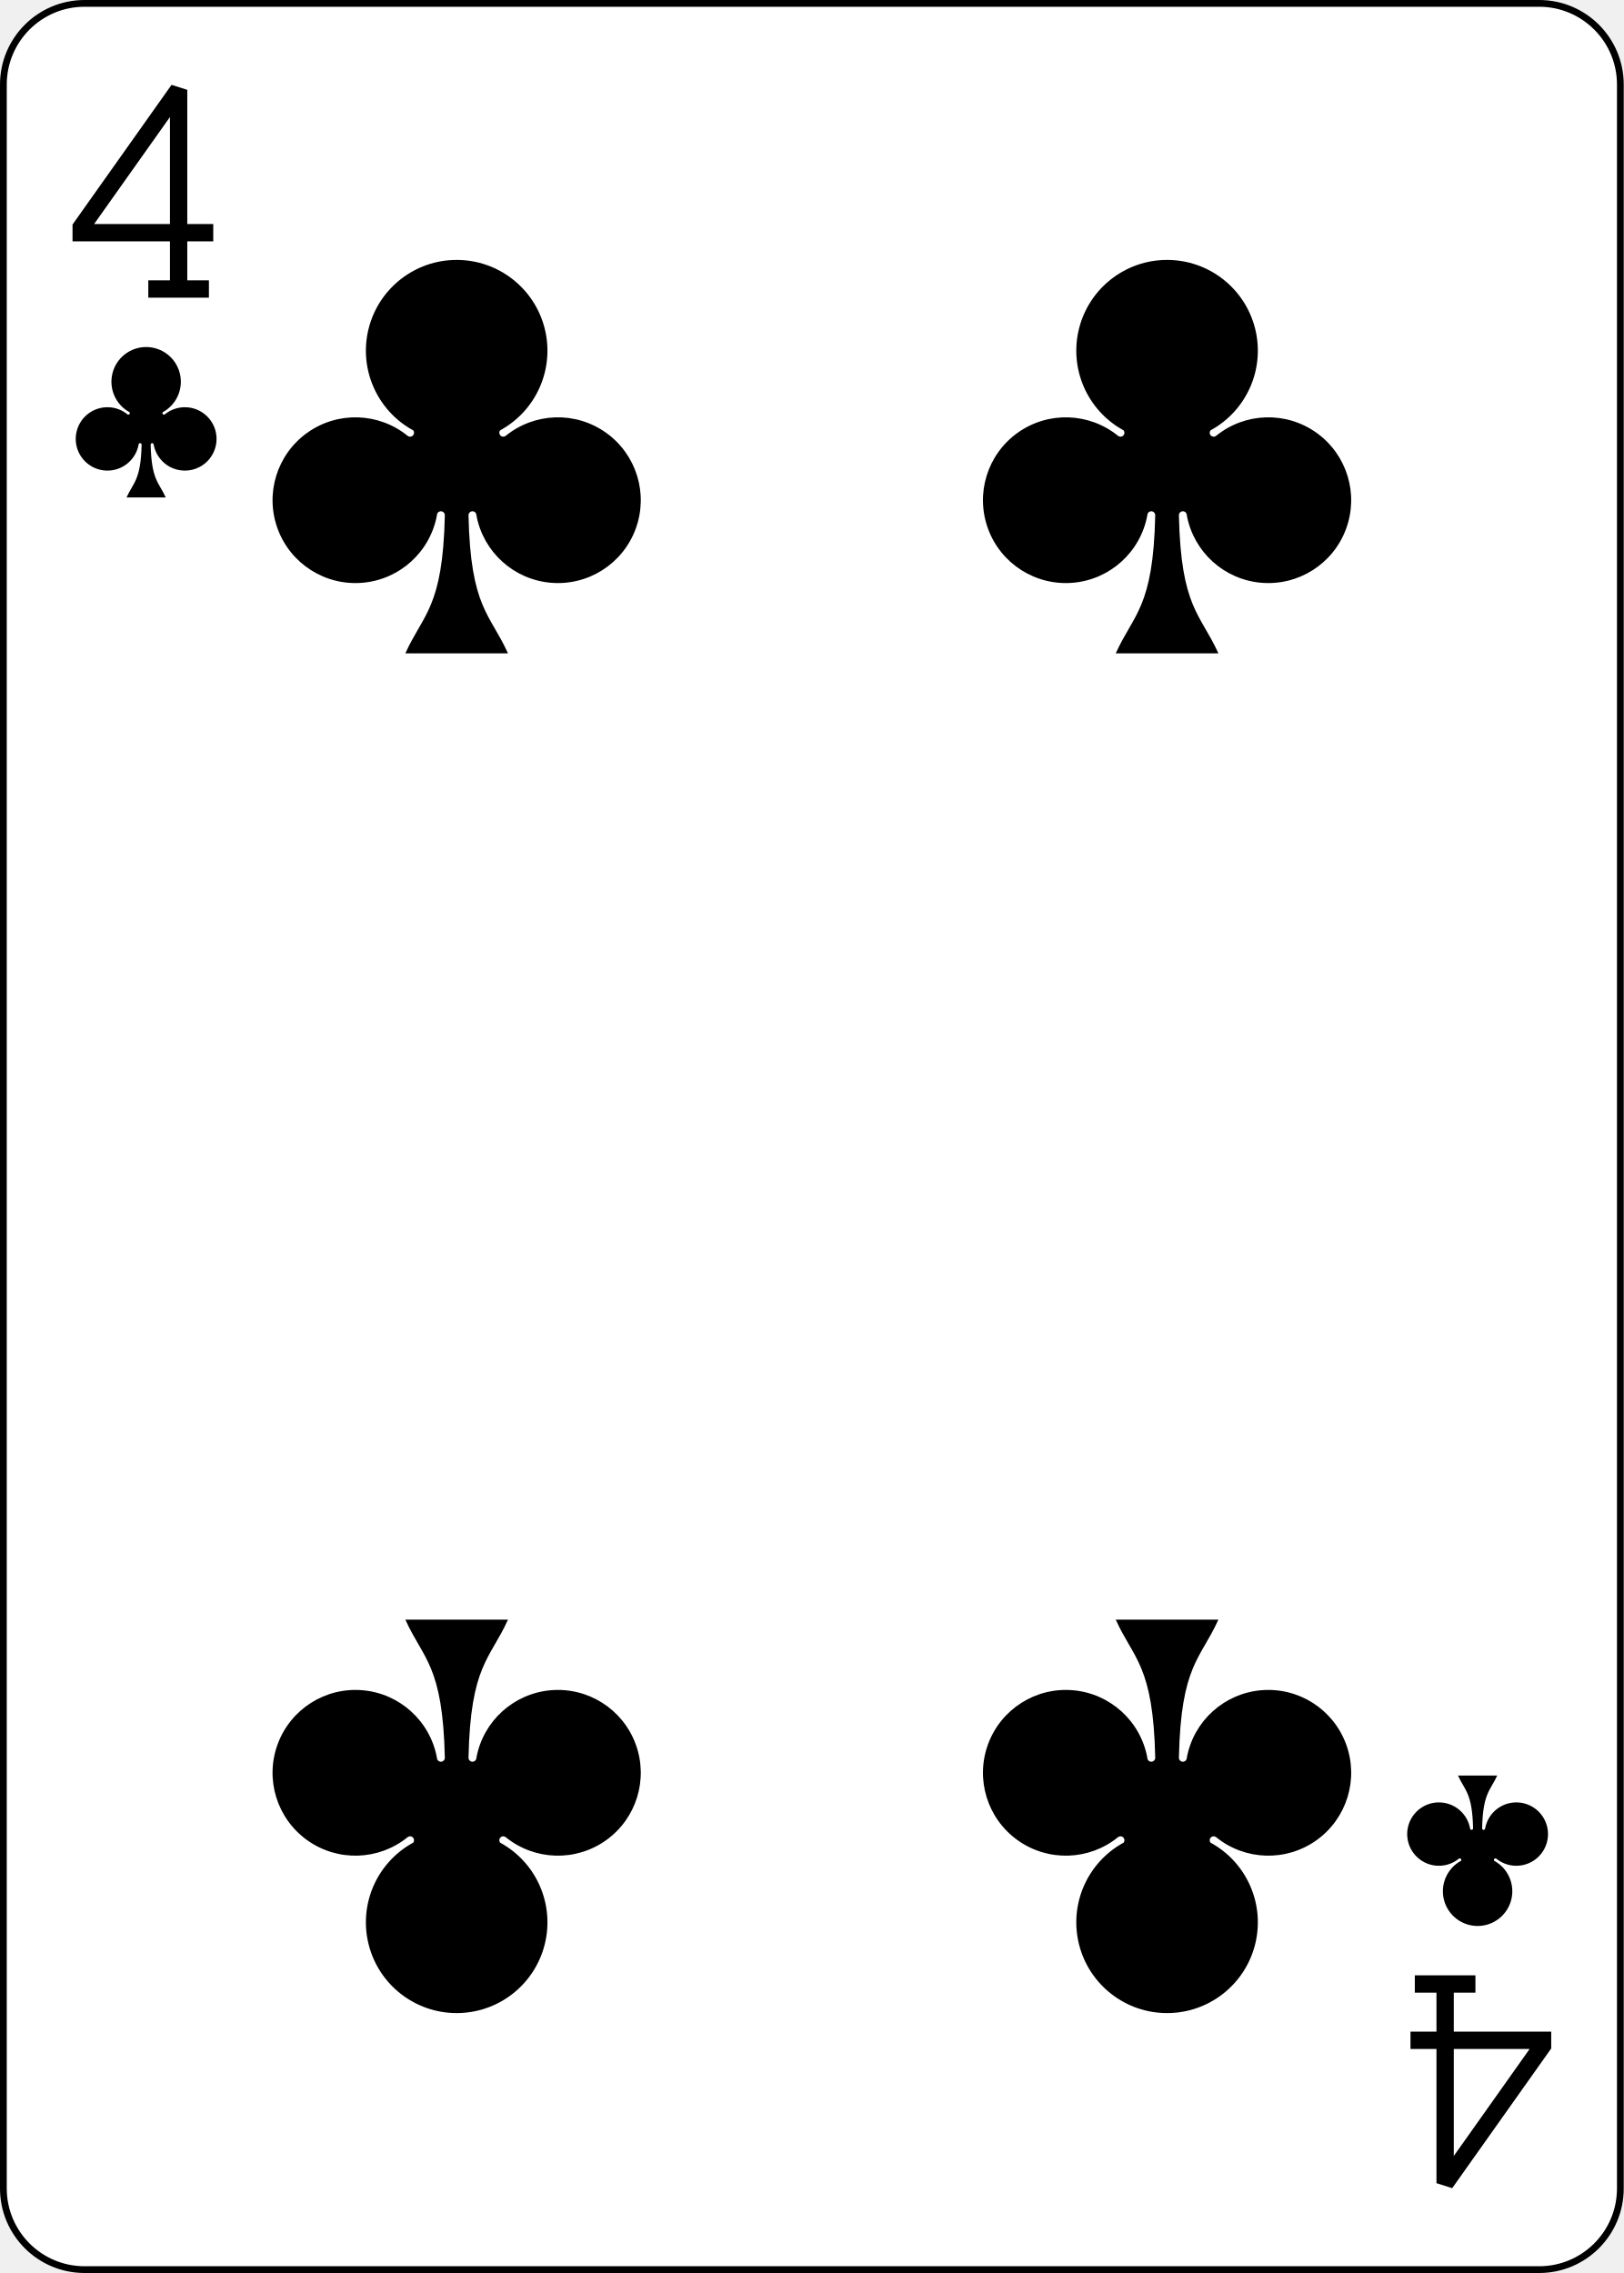
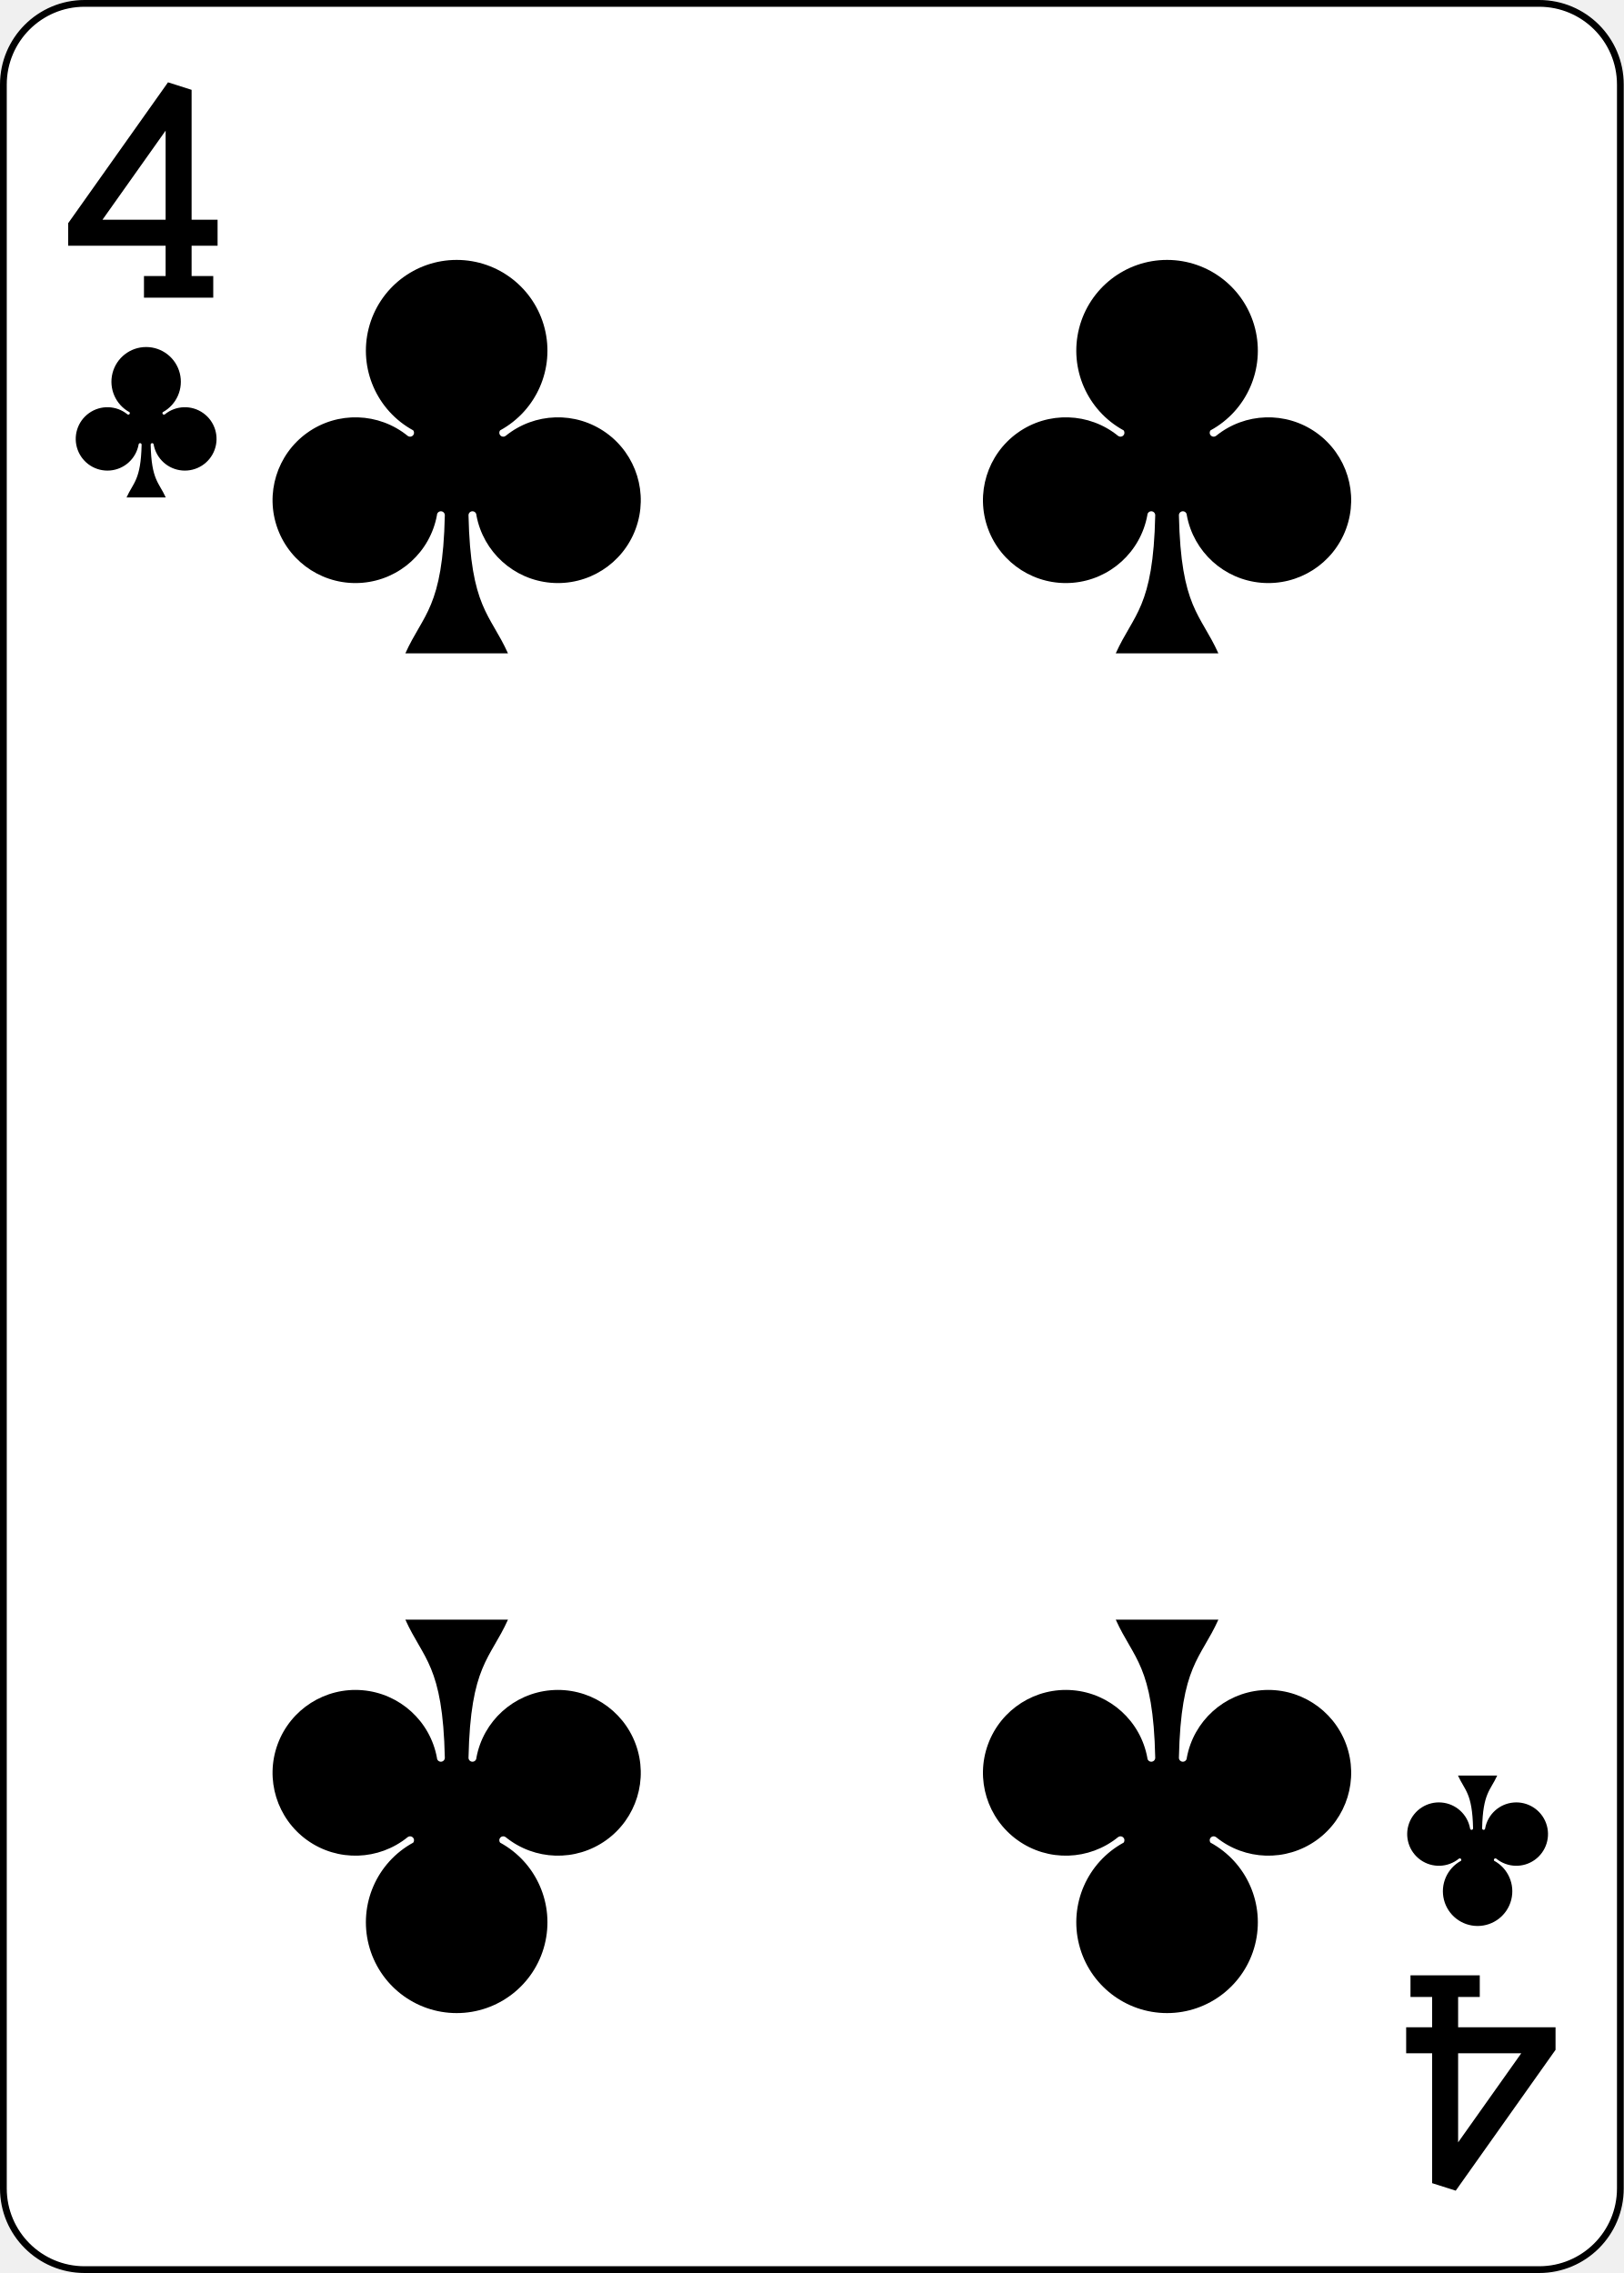
<svg xmlns="http://www.w3.org/2000/svg" xmlns:xlink="http://www.w3.org/1999/xlink" width="2.5in" height="3.5in" viewBox="-120 -168 240 336" preserveAspectRatio="none" class="card" face="4C">
  <symbol id="C" viewBox="-600 -600 1200 1200" preserveAspectRatio="xMinYMid">
    <path d="M30 150C35 385 85 400 130 500L-130 500C-85 400 -35 385 -30 150A10 10 0 0 0 -50 150A210 210 0 1 1 -124 -51A10 10 0 0 0 -110 -65A230 230 0 1 1 110 -65A10 10 0 0 0 124 -51A210 210 0 1 1 50 150A10 10 0 0 0 30 150Z" fill="black" />
  </symbol>
  <symbol id="C4" viewBox="-500 -500 1000 1000" preserveAspectRatio="xMinYMid">
-     <path d="M50 460L250 460M150 460L150 -460L-300 175L-300 200L270 200" stroke="black" stroke-width="80" stroke-linecap="square" stroke-miterlimit="1.5" fill="none" />
+     <path d="M50 460L250 460M150 460L150 -460L-300 175L-300 200L270 200" stroke="black" stroke-width="120" stroke-linecap="square" stroke-miterlimit="1.5" fill="none" />
  </symbol>
  <rect width="239" height="335" x="-119.5" y="-167.5" rx="12" ry="12" fill="white" stroke="black" />
  <use xlink:href="#C4" height="32" width="32" x="-114.4" y="-156" />
  <use xlink:href="#C" height="26.769" width="26.769" x="-111.784" y="-119" />
  <use xlink:href="#C" height="70" width="70" x="-87.501" y="-135.588" />
  <use xlink:href="#C" height="70" width="70" x="17.501" y="-135.588" />
  <g transform="rotate(180)">
    <use xlink:href="#C4" height="32" width="32" x="-114.4" y="-156" />
    <use xlink:href="#C" height="26.769" width="26.769" x="-111.784" y="-119" />
    <use xlink:href="#C" height="70" width="70" x="-87.501" y="-135.588" />
    <use xlink:href="#C" height="70" width="70" x="17.501" y="-135.588" />
  </g>
</svg>
